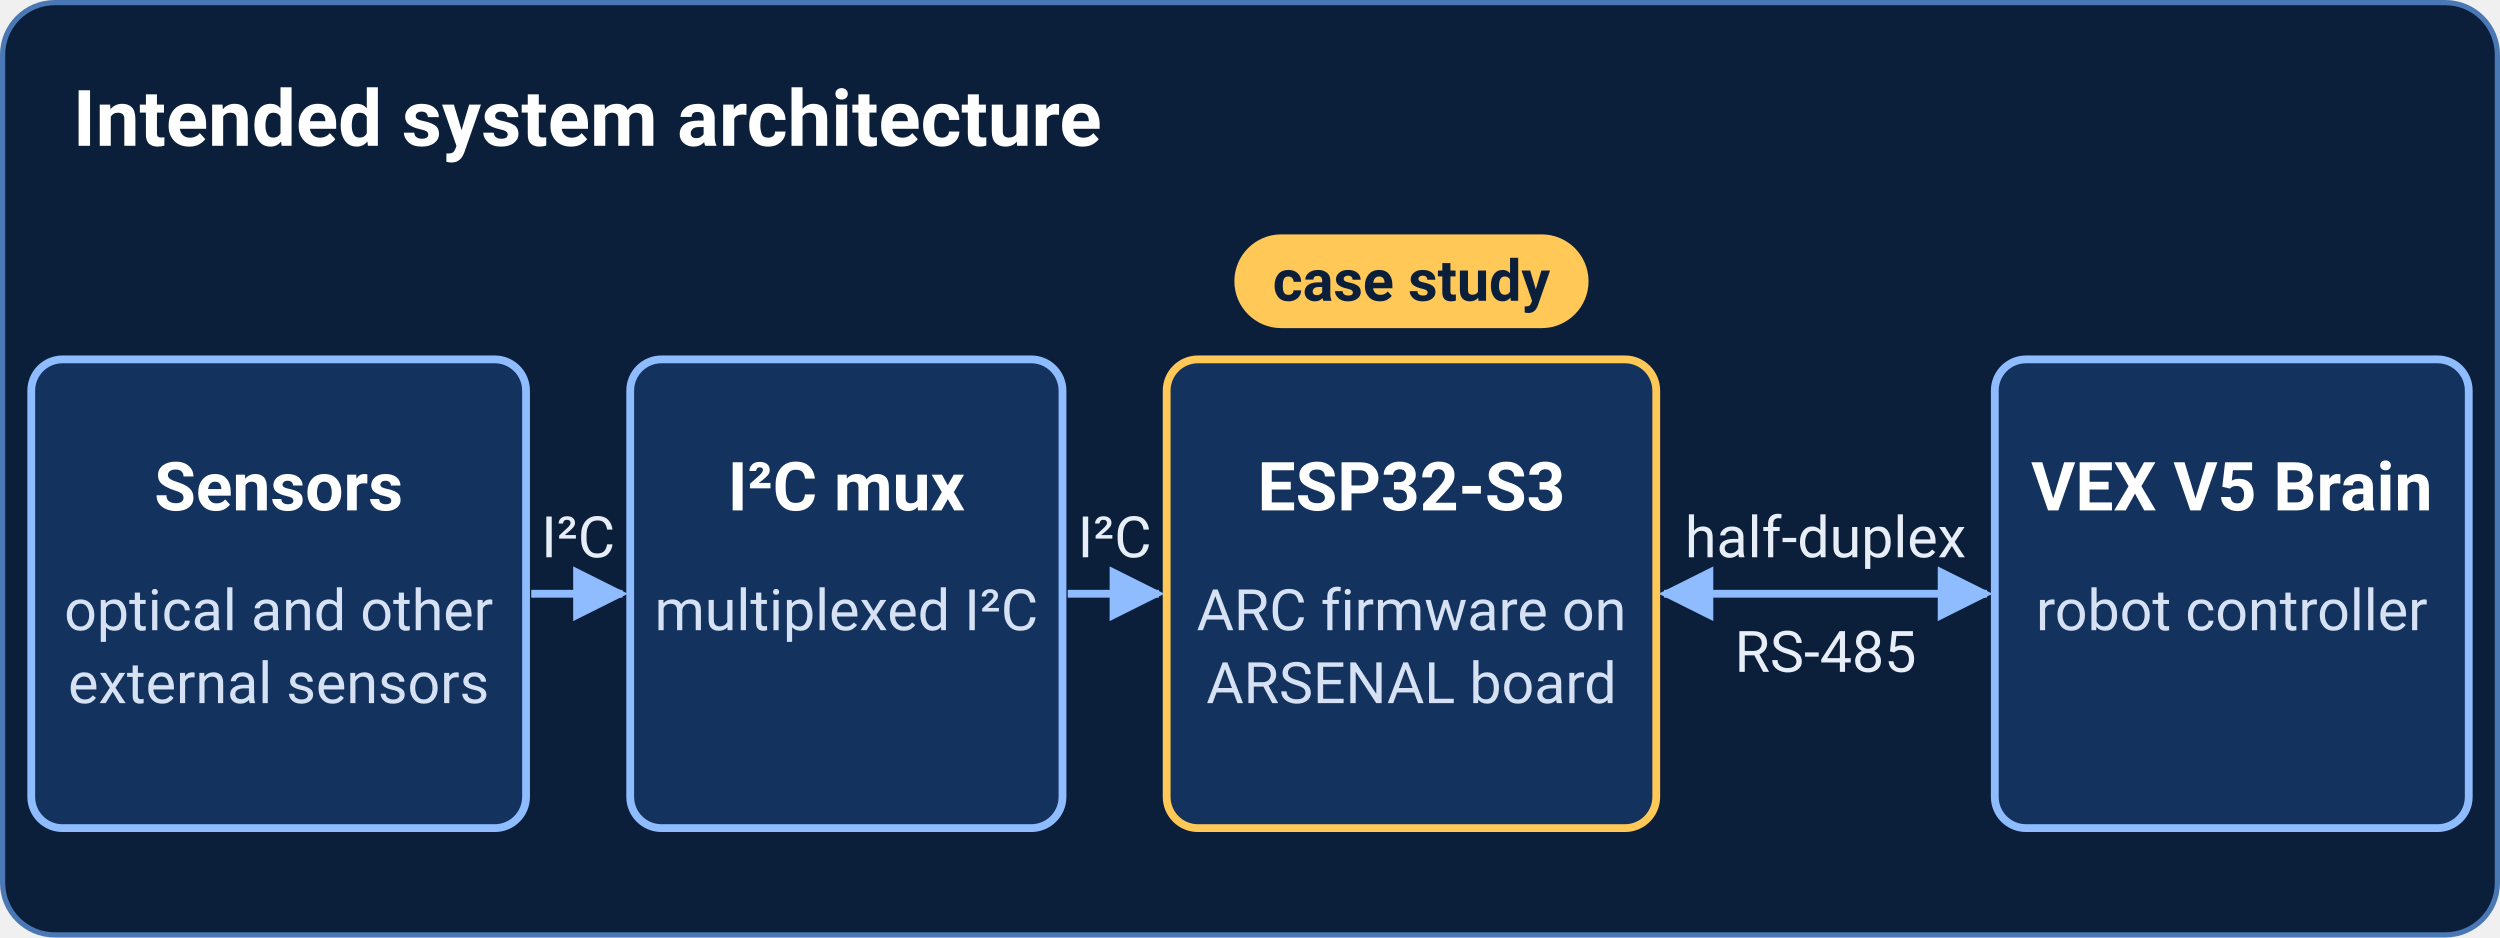
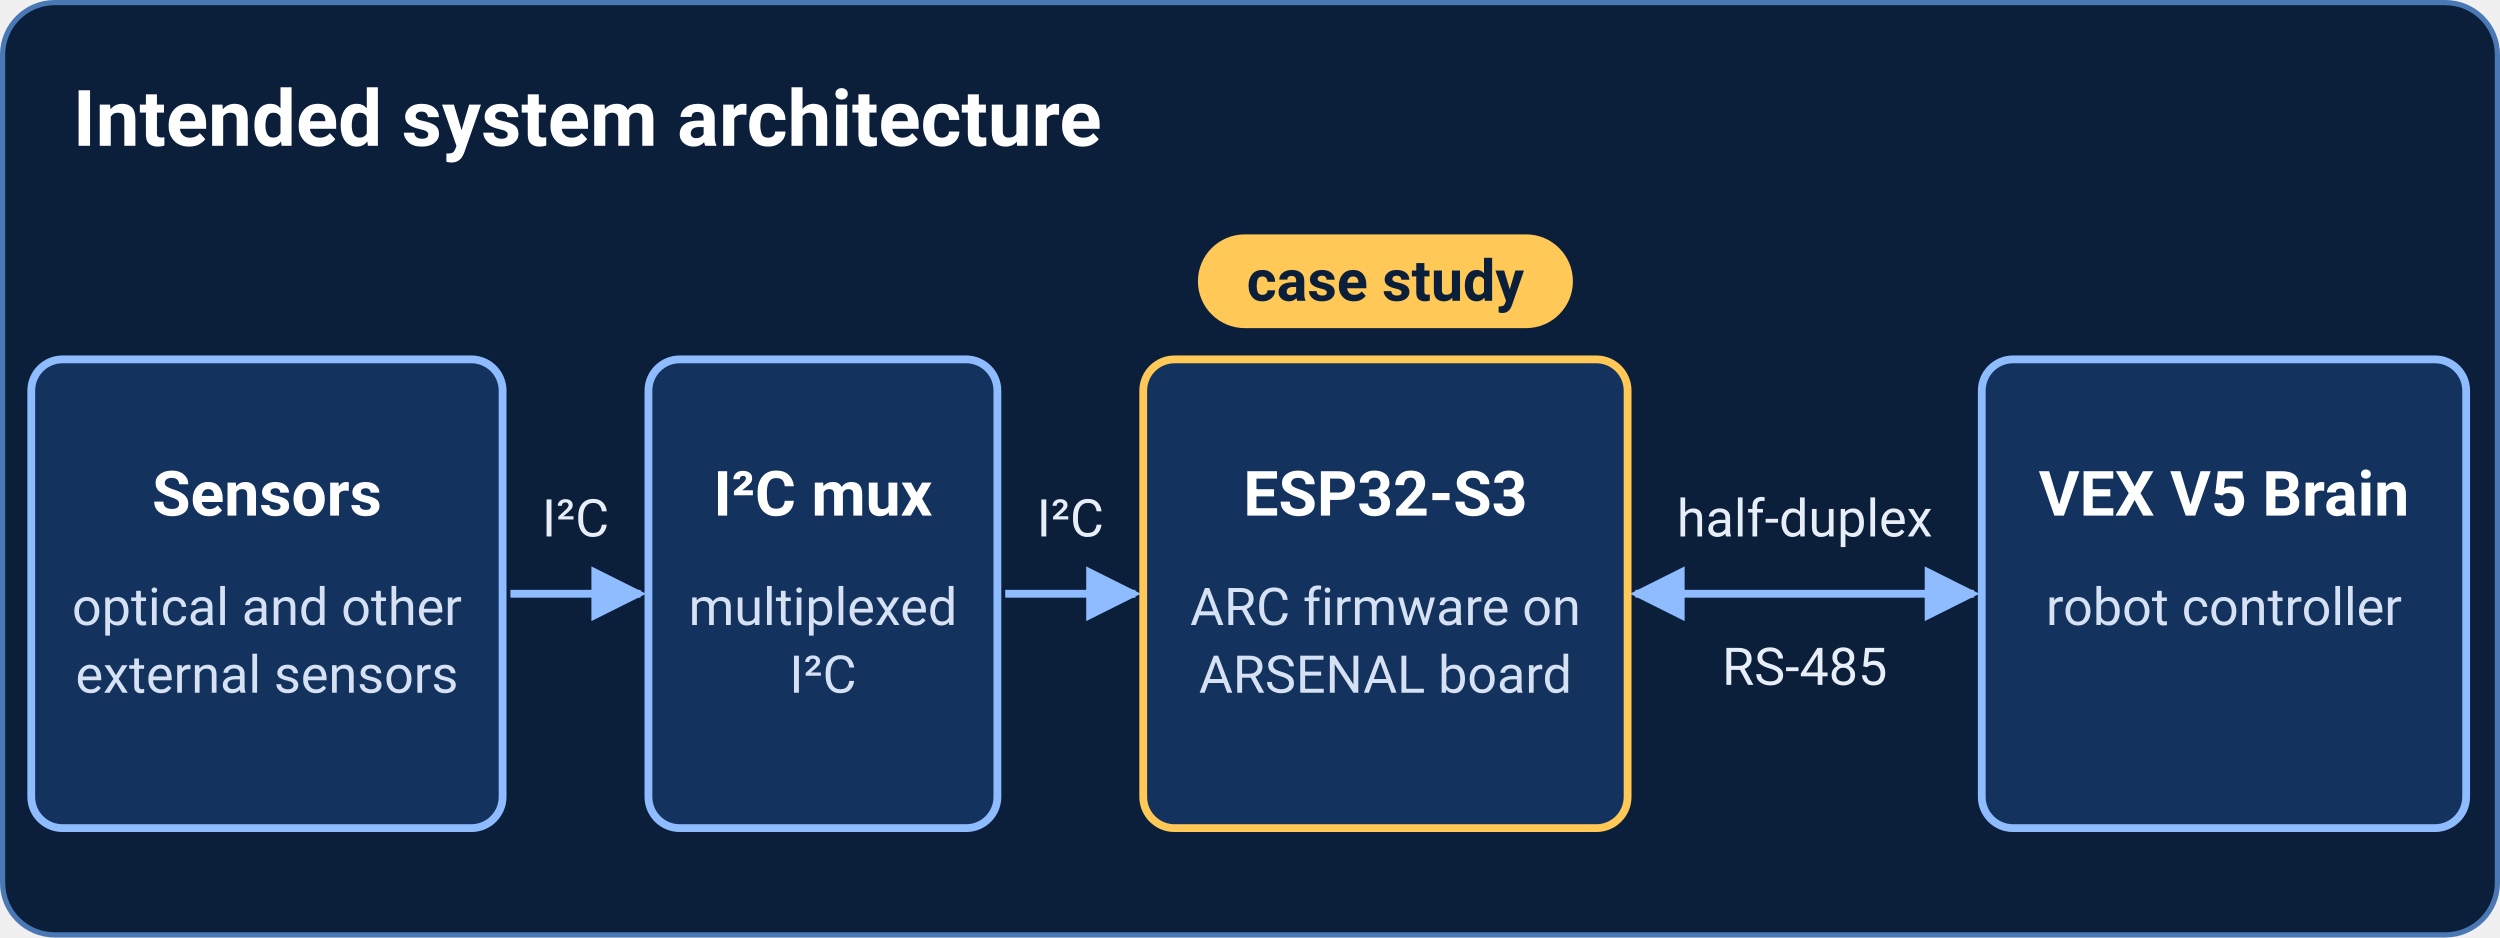
<svg xmlns="http://www.w3.org/2000/svg" viewBox="0 0 960 360" role="img" aria-labelledby="arc-title arc-desc" font-family="system-ui, -apple-system, 'Segoe UI', Roboto, sans-serif">
  <defs>
    <marker id="arrow" viewBox="0 0 10 10" refX="9" refY="5" markerWidth="7" markerHeight="7" markerUnits="strokeWidth" orient="auto-start-reverse">
      <path d="M0,0 L10,5 L0,10 z" fill="#8fbcff" />
    </marker>
  </defs>
  <rect x="1" y="1" width="958" height="358" rx="20" fill="#0b1f3a" stroke="#4a78b5" stroke-width="2" />
  <text x="28" y="56" font-size="30" font-weight="700" fill="#ffffff">Intended system architecture</text>
  <g stroke="#8fbcff" stroke-width="3" fill="none">
-     <line x1="204" y1="228" x2="239" y2="228" marker-end="url(#arrow)" />
-     <line x1="410" y1="228" x2="445" y2="228" marker-end="url(#arrow)" />
-     <line x1="639" y1="228" x2="763" y2="228" marker-start="url(#arrow)" marker-end="url(#arrow)" />
+     <line x1="196" y1="228" x2="246" y2="228" marker-end="url(#arrow)" />
+     <line x1="386" y1="228" x2="436" y2="228" marker-end="url(#arrow)" />
+     <line x1="628" y1="228" x2="758" y2="228" marker-start="url(#arrow)" marker-end="url(#arrow)" />
  </g>
-   <g font-size="22" fill="#e8eef8" text-anchor="middle">
-     <text x="222" y="214">I²C</text>
-     <text x="428" y="214">I²C</text>
-     <text x="701" y="214">half-duplex</text>
-     <text x="701" y="258">RS-485</text>
+   <g font-size="20" fill="#e8eef8" text-anchor="middle">
+     <text x="221" y="206">I²C</text>
+     <text x="411" y="206">I²C</text>
+     <text x="693" y="206">half-duplex</text>
+     <text x="693" y="263">RS-485</text>
  </g>
  <g stroke-width="3" fill="#13325e">
-     <rect x="12" y="138" width="190" height="180" rx="12" stroke="#8fbcff" />
-     <rect x="242" y="138" width="166" height="180" rx="12" stroke="#8fbcff" />
-     <rect x="448" y="138" width="188" height="180" rx="12" stroke="#ffc857" />
-     <rect x="766" y="138" width="182" height="180" rx="12" stroke="#8fbcff" />
+     <rect x="12" y="138" width="181" height="180" rx="12" stroke="#8fbcff" />
+     <rect x="249" y="138" width="134" height="180" rx="12" stroke="#8fbcff" />
+     <rect x="439" y="138" width="186" height="180" rx="12" stroke="#ffc857" />
+     <rect x="761" y="138" width="186" height="180" rx="12" stroke="#8fbcff" />
  </g>
-   <rect x="474" y="90" width="136" height="36" rx="18" fill="#ffc857" />
-   <text x="542" y="115.5" font-size="22" font-weight="700" fill="#0b1f3a" text-anchor="middle">case study</text>
+   <rect x="460" y="90" width="144" height="36" rx="18" fill="#ffc857" />
+   <text x="532" y="115.5" font-size="22" font-weight="700" fill="#0b1f3a" text-anchor="middle">case study</text>
  <g text-anchor="middle">
-     <g font-size="26" font-weight="700" fill="#ffffff">
-       <text x="107" y="196">Sensors</text>
-       <text x="325" y="196">I²C mux</text>
-       <text x="542" y="196">ESP32-S3</text>
-       <text x="857" y="196">VEX V5 Brain</text>
+     <g font-size="24" font-weight="700" fill="#ffffff">
+       <text x="102.5" y="198">Sensors</text>
+       <text x="316" y="198">I²C mux</text>
+       <text x="532" y="198">ESP32-S3</text>
+       <text x="854" y="198">VEX V5 Brain</text>
    </g>
-     <g font-size="22" fill="#d6e2f3">
-       <text x="107" y="242">optical and other</text>
-       <text x="107" y="270">external sensors</text>
-       <text x="325" y="242">multiplexed I²C</text>
-       <text x="542" y="242">ARC firmware on</text>
-       <text x="542" y="270">ARSENAL board</text>
-       <text x="857" y="242">robot controller</text>
+     <g font-size="20" fill="#d6e2f3">
+       <text x="102.5" y="240">optical and other</text>
+       <text x="102.5" y="266">external sensors</text>
+       <text x="316" y="240">multiplexed</text>
+       <text x="316" y="266">I²C</text>
+       <text x="532" y="240">ARC firmware on</text>
+       <text x="532" y="266">ARSENAL board</text>
+       <text x="854" y="240">robot controller</text>
    </g>
  </g>
</svg>
